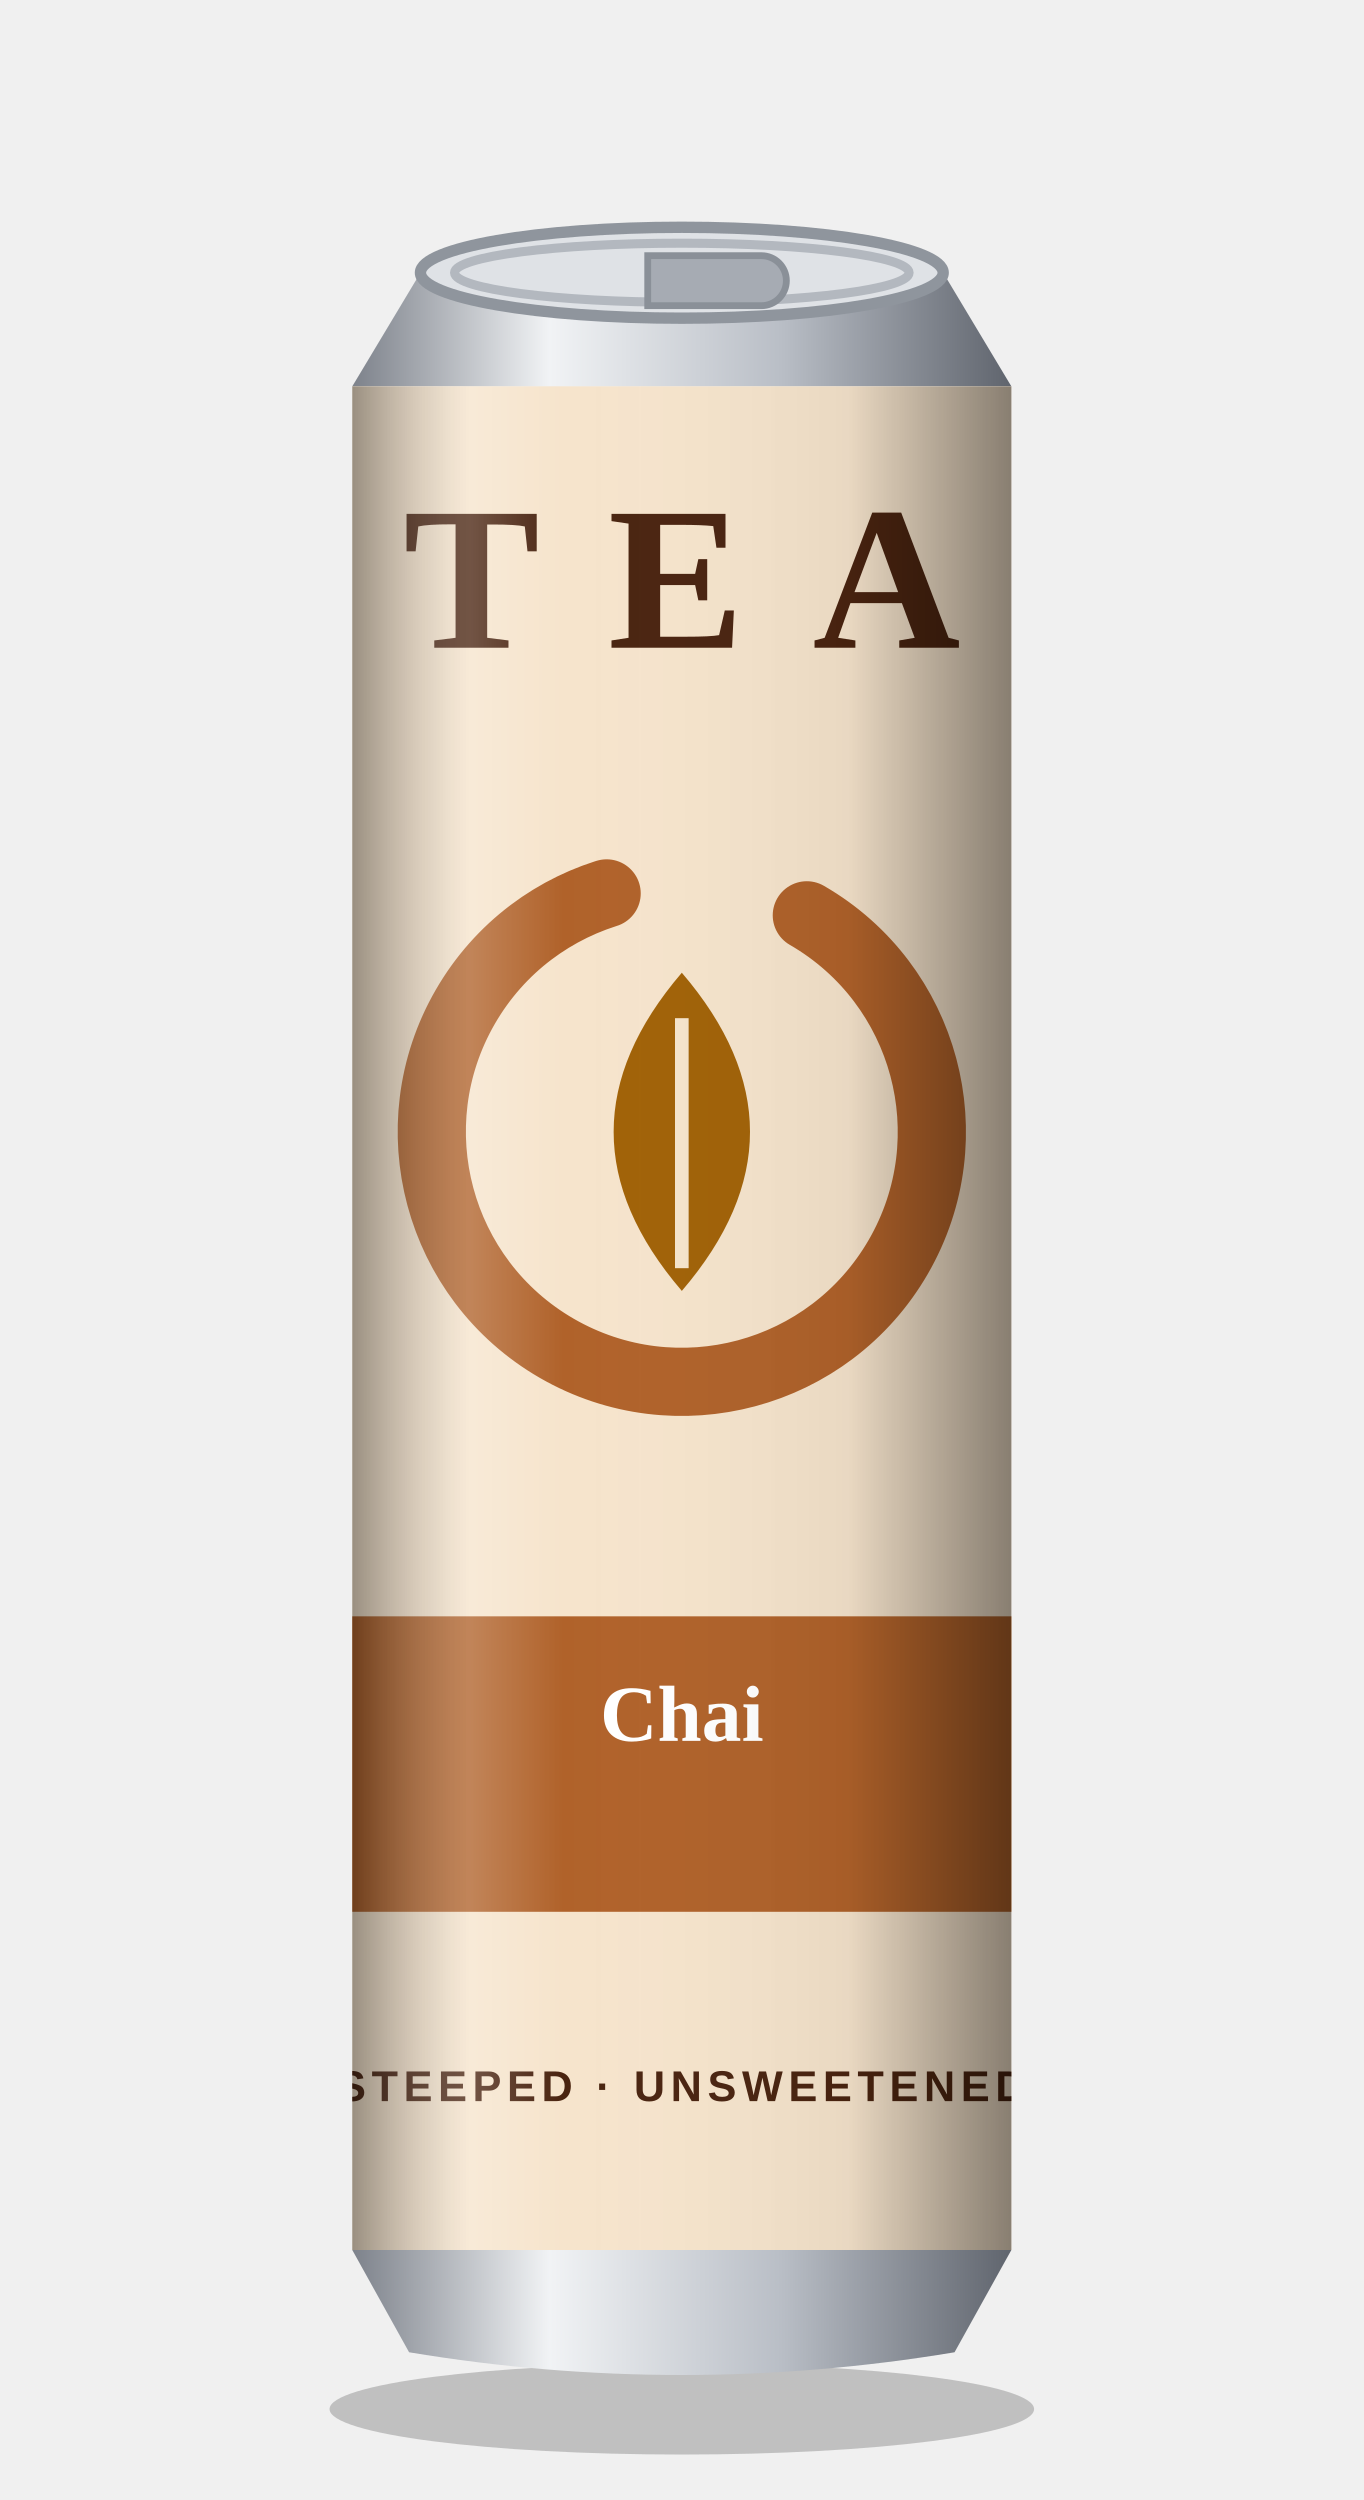
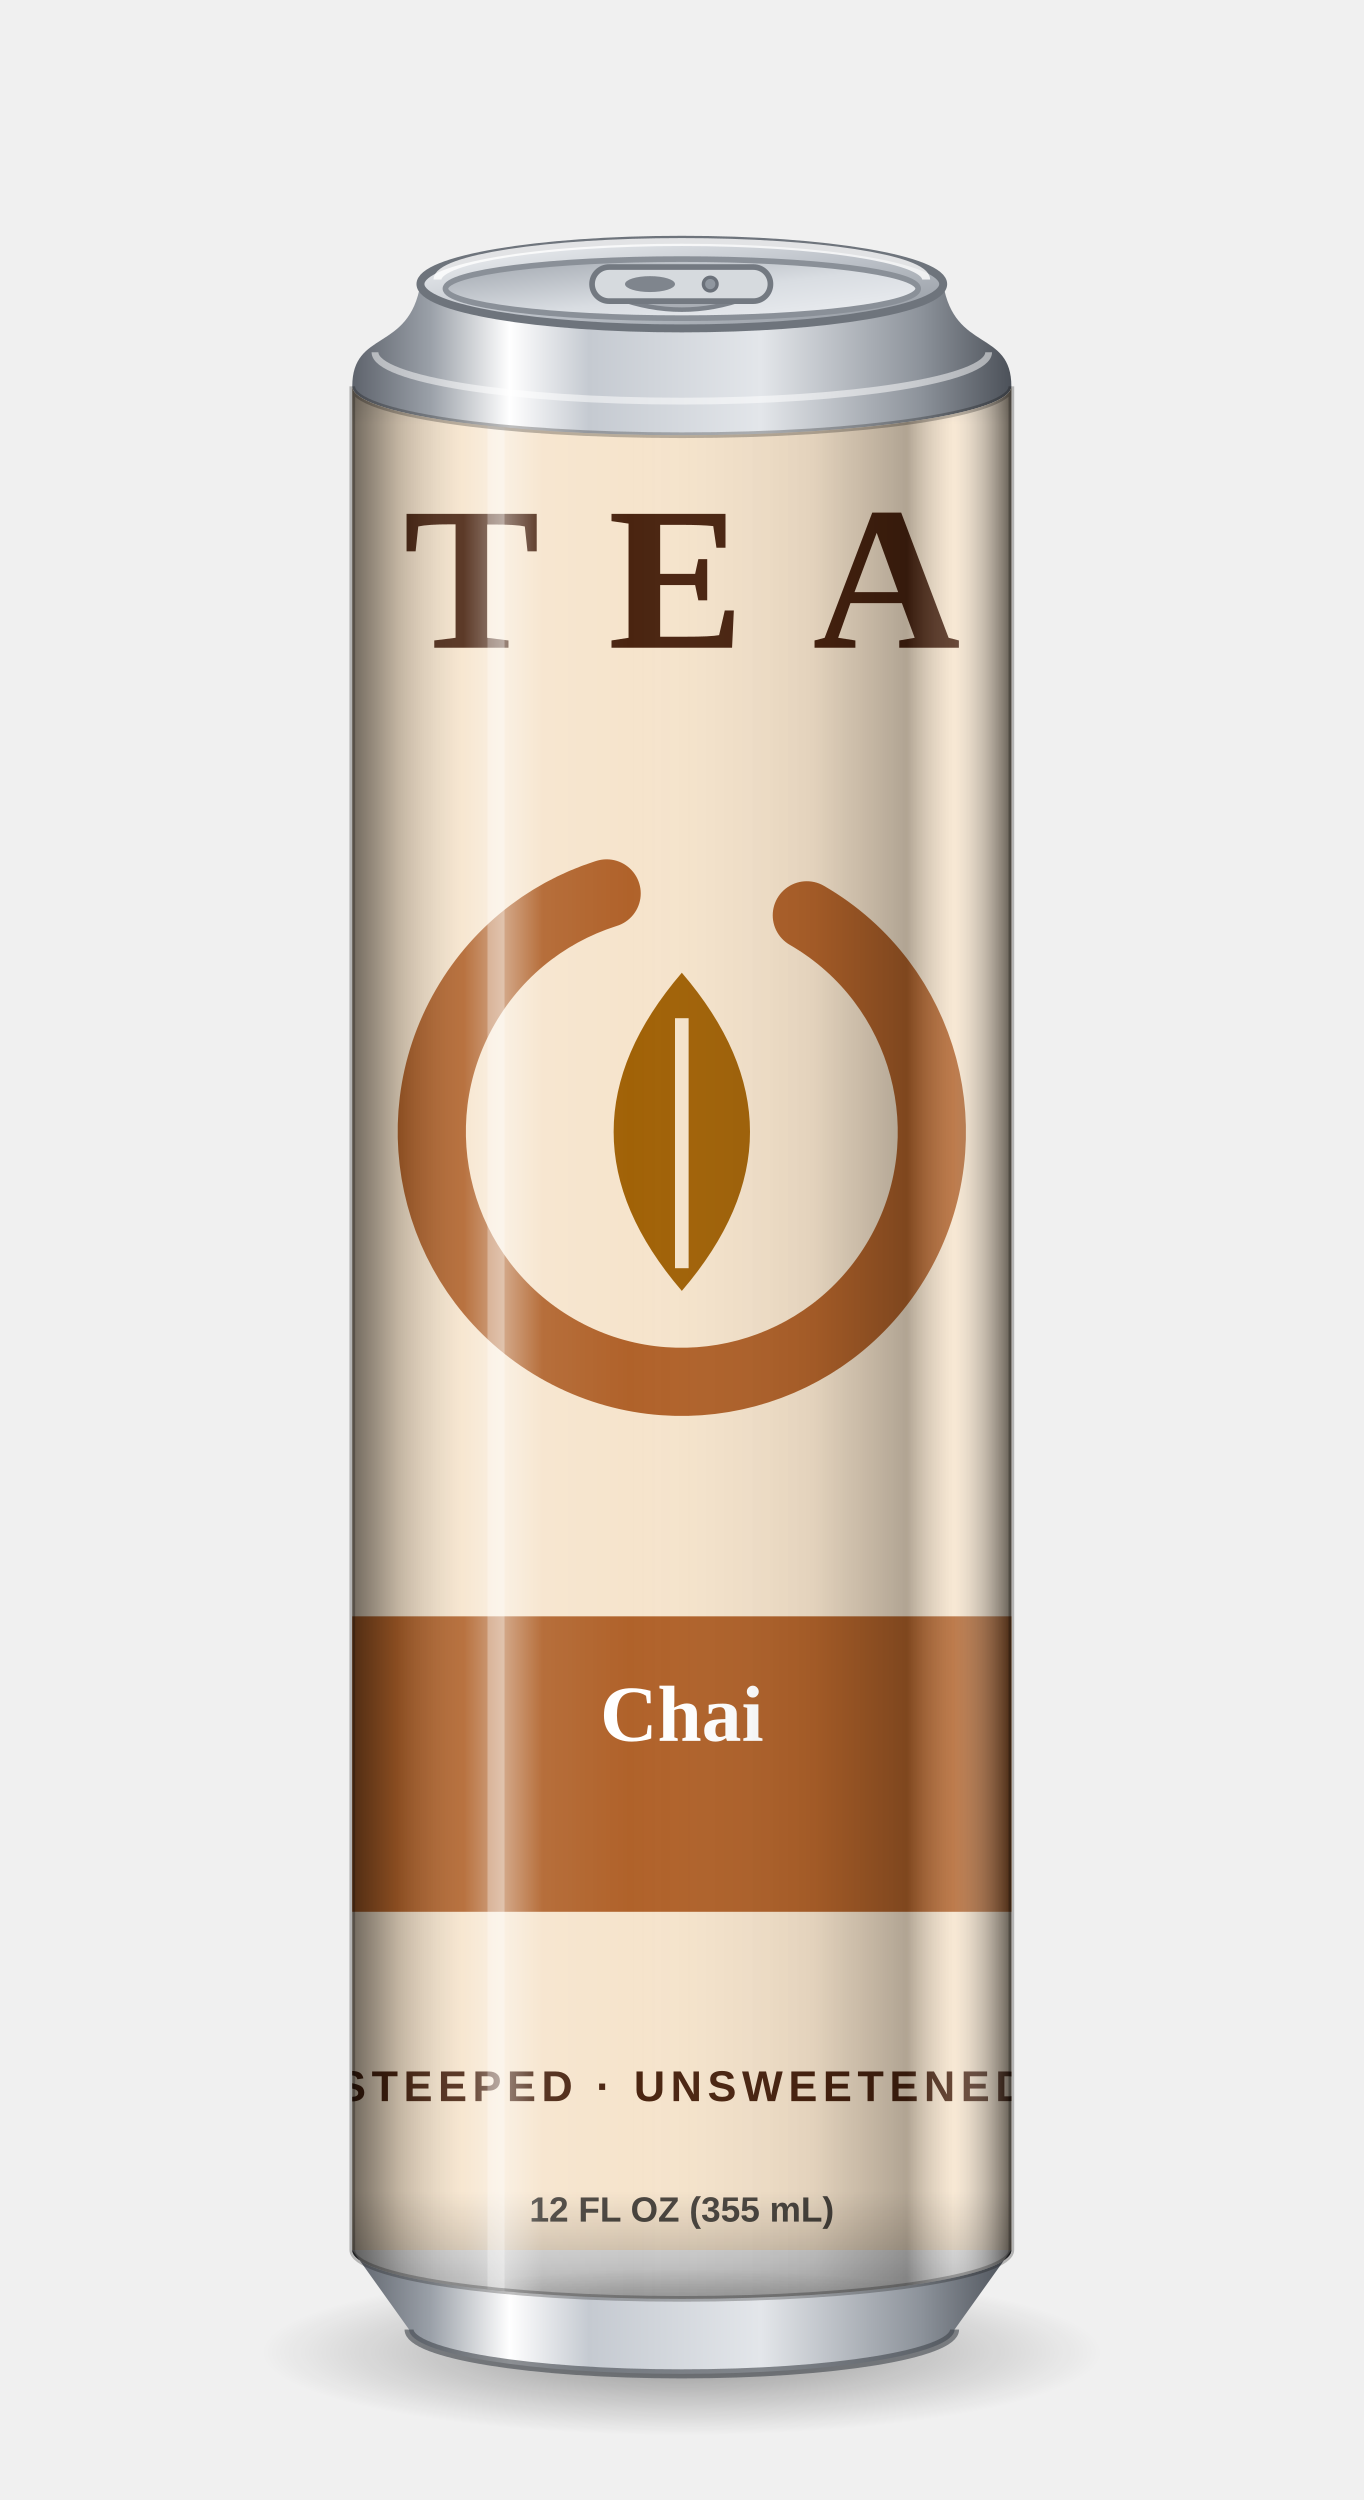
<svg xmlns="http://www.w3.org/2000/svg" viewBox="0 0 120 220" width="120" height="220" role="img" aria-label="Tea Chai can, Second Wind art">
  <defs>
    <linearGradient id="shade-tea-chai" x1="0" x2="1">
-       <stop offset="0" stop-color="#000" stop-opacity="0.38" />
-       <stop offset="0.18" stop-color="#fff" stop-opacity="0.22" />
-       <stop offset="0.32" stop-color="#fff" stop-opacity="0" />
-       <stop offset="0.75" stop-color="#000" stop-opacity="0.05" />
-       <stop offset="1" stop-color="#000" stop-opacity="0.45" />
+       <stop offset="0" stop-color="#000" stop-opacity="0.55" />
+       <stop offset="0.07" stop-color="#000" stop-opacity="0.22" />
+       <stop offset="0.17" stop-color="#fff" stop-opacity="0.10" />
+       <stop offset="0.23" stop-color="#fff" stop-opacity="0.45" />
+       <stop offset="0.29" stop-color="#fff" stop-opacity="0.08" />
+       <stop offset="0.42" stop-color="#fff" stop-opacity="0" />
+       <stop offset="0.70" stop-color="#000" stop-opacity="0.08" />
+       <stop offset="0.84" stop-color="#000" stop-opacity="0.28" />
+       <stop offset="0.91" stop-color="#fff" stop-opacity="0.16" />
+       <stop offset="1" stop-color="#000" stop-opacity="0.62" />
+     </linearGradient>
+     <linearGradient id="vshade-tea-chai" x1="0" y1="0" x2="0" y2="1">
+       <stop offset="0" stop-color="#000" stop-opacity="0.28" />
+       <stop offset="0.05" stop-color="#000" stop-opacity="0" />
+       <stop offset="0.94" stop-color="#000" stop-opacity="0" />
+       <stop offset="1" stop-color="#000" stop-opacity="0.32" />
    </linearGradient>
    <linearGradient id="metal-tea-chai" x1="0" x2="1">
-       <stop offset="0" stop-color="#7c818a" />
-       <stop offset="0.3" stop-color="#f1f3f5" />
-       <stop offset="0.65" stop-color="#b9bec6" />
-       <stop offset="1" stop-color="#5f646d" />
+       <stop offset="0" stop-color="#5d626b" />
+       <stop offset="0.12" stop-color="#9aa0a8" />
+       <stop offset="0.24" stop-color="#ffffff" />
+       <stop offset="0.36" stop-color="#c5cad1" />
+       <stop offset="0.62" stop-color="#e3e6ea" />
+       <stop offset="0.86" stop-color="#8d939b" />
+       <stop offset="1" stop-color="#4b5058" />
    </linearGradient>
+     <linearGradient id="lid-tea-chai" x1="0" y1="0" x2="1" y2="1">
+       <stop offset="0" stop-color="#f4f6f8" />
+       <stop offset="0.5" stop-color="#bfc4cb" />
+       <stop offset="1" stop-color="#8e949c" />
+     </linearGradient>
+     <linearGradient id="well-tea-chai" x1="0" y1="0" x2="1" y2="1">
+       <stop offset="0" stop-color="#9ea4ac" />
+       <stop offset="0.55" stop-color="#d9dde2" />
+       <stop offset="1" stop-color="#eef0f3" />
+     </linearGradient>
+     <radialGradient id="floor-tea-chai">
+       <stop offset="0" stop-color="#000" stop-opacity="0.4" />
+       <stop offset="1" stop-color="#000" stop-opacity="0" />
+     </radialGradient>
    <clipPath id="body-tea-chai">
-       <rect x="31" y="34" width="58" height="164" />
+       <path d="M31 34 A29.0 4.3 0 0 0 89 34 L89 198 A29.0 4.3 0 0 1 31 198 Z" />
    </clipPath>
  </defs>
-   <ellipse cx="60.0" cy="212" rx="31.0" ry="4" fill="#000" opacity="0.2" />
-   <path d="M37 24 L83 24 L89 34 L31 34 Z" fill="url(#metal-tea-chai)" />
-   <ellipse cx="60.0" cy="24" rx="23.0" ry="4" fill="#dfe2e6" stroke="#8f959d" stroke-width="1" />
-   <ellipse cx="60.0" cy="24" rx="20.0" ry="2.6" fill="none" stroke="#b3b8bf" stroke-width="0.8" />
-   <path d="M57.0 22.5 h10 a2.2 2.2 0 0 1 0 4.4 h-10 z" fill="#a6abb3" stroke="#8a9098" stroke-width="0.6" />
+   <ellipse cx="60.0" cy="207" rx="37.0" ry="7.3" fill="url(#floor-tea-chai)" />
+   <path d="M31 198 A29.0 4.3 0 0 0 89 198 L84 205 A24.0 3.9 0 0 1 36 205 Z" fill="url(#metal-tea-chai)" />
+   <path d="M36 205 A24.0 3.9 0 0 0 84 205" stroke="#3f444b" stroke-width="0.8" fill="none" opacity="0.6" />
+   <path d="M31 34 C31 29,36 31,37 25 L83 25 C84 31,89 29,89 34 A29.0 4.3 0 0 1 31 34 Z" fill="url(#metal-tea-chai)" />
+   <path d="M33 31 A27.0 4.3 0 0 0 87 31" stroke="#fff" stroke-width="0.6" fill="none" opacity="0.5" />
  <g clip-path="url(#body-tea-chai)">
    <rect x="31" y="34" width="58" height="164" fill="#f6e4cc" />
    <circle cx="60.0" cy="99.6" r="22" fill="none" stroke="#b0622a" stroke-width="6" stroke-dasharray="120 20" stroke-linecap="round" transform="rotate(-60 60.0 99.6)" />
    <path d="M60.0 85.6 q12 14 0 28 q-12 -14 0 -28 z" fill="#a16207" />
    <line x1="60.0" y1="89.6" x2="60.0" y2="111.6" stroke="#f6e4cc" stroke-width="1.2" />
    <text x="60.0" y="57.0" font-family="Georgia,'Times New Roman',serif" font-size="18" font-weight="700" text-anchor="middle" fill="#4a2410" letter-spacing="6">TEA</text>
    <rect x="31" y="142.24" width="58" height="26" fill="#b0622a" />
    <text x="60.0" y="153.2" font-family="Georgia,'Times New Roman',serif" font-size="7" font-weight="700" text-anchor="middle" fill="#fff">Chai</text>
    <text x="60.0" y="184.9" font-family="'Helvetica Neue',Arial,Inter,sans-serif" font-size="3.8" font-weight="700" text-anchor="middle" fill="#4a2410" letter-spacing="0.5">STEEPED · UNSWEETENED</text>
-     <rect x="31" y="34" width="58" height="164" fill="url(#shade-tea-chai)" />
+     <text x="60.0" y="195.5" font-family="'Helvetica Neue',Arial,Inter,sans-serif" font-size="3.1" font-weight="700" text-anchor="middle" fill="#111111" opacity="0.75">12 FL OZ (355 mL)</text>
+     <rect x="31" y="29.7" width="58" height="172.6" fill="url(#vshade-tea-chai)" />
+     <rect x="31" y="29.7" width="58" height="172.6" fill="url(#shade-tea-chai)" />
+     <rect x="42.9" y="29.7" width="1.5" height="172.6" fill="#fff" opacity="0.3" />
  </g>
-   <path d="M31 198 L89 198 L84 207 Q60.0 211 36 207 Z" fill="url(#metal-tea-chai)" />
+   <path d="M31 34 A29.0 4.3 0 0 0 89 34 L89 198 A29.0 4.3 0 0 1 31 198 Z" fill="none" stroke="#000" stroke-opacity="0.25" stroke-width="0.5" />
+   <ellipse cx="60.0" cy="25" rx="23.0" ry="3.9" fill="url(#lid-tea-chai)" stroke="#6e747c" stroke-width="0.7" />
+   <ellipse cx="60.0" cy="25.4" rx="20.8" ry="2.6" fill="url(#well-tea-chai)" stroke="#8a9098" stroke-width="0.5" />
+   <path d="M54.3 26.2 q5.7 2.1 11.4 0 l-1.5 -1.4 h-8.4 z" fill="#a9aeb5" stroke="#7c828a" stroke-width="0.4" />
+   <path d="M53.6 23.5 h12.7 a1.5 1.5 0 0 1 0 3.0 h-12.7 a1.5 1.5 0 0 1 0 -3.0 z" fill="#d6dade" stroke="#737981" stroke-width="0.5" />
+   <ellipse cx="57.2" cy="25" rx="2.2" ry="0.7" fill="#7f858d" />
+   <circle cx="62.5" cy="25" r="0.6" fill="#9097a0" stroke="#6b717a" stroke-width="0.3" />
+   <path d="M38.5 24.6 A21.5 3.3 0 0 1 81.5 24.6" stroke="#fff" stroke-width="0.7" fill="none" opacity="0.8" />
</svg>
